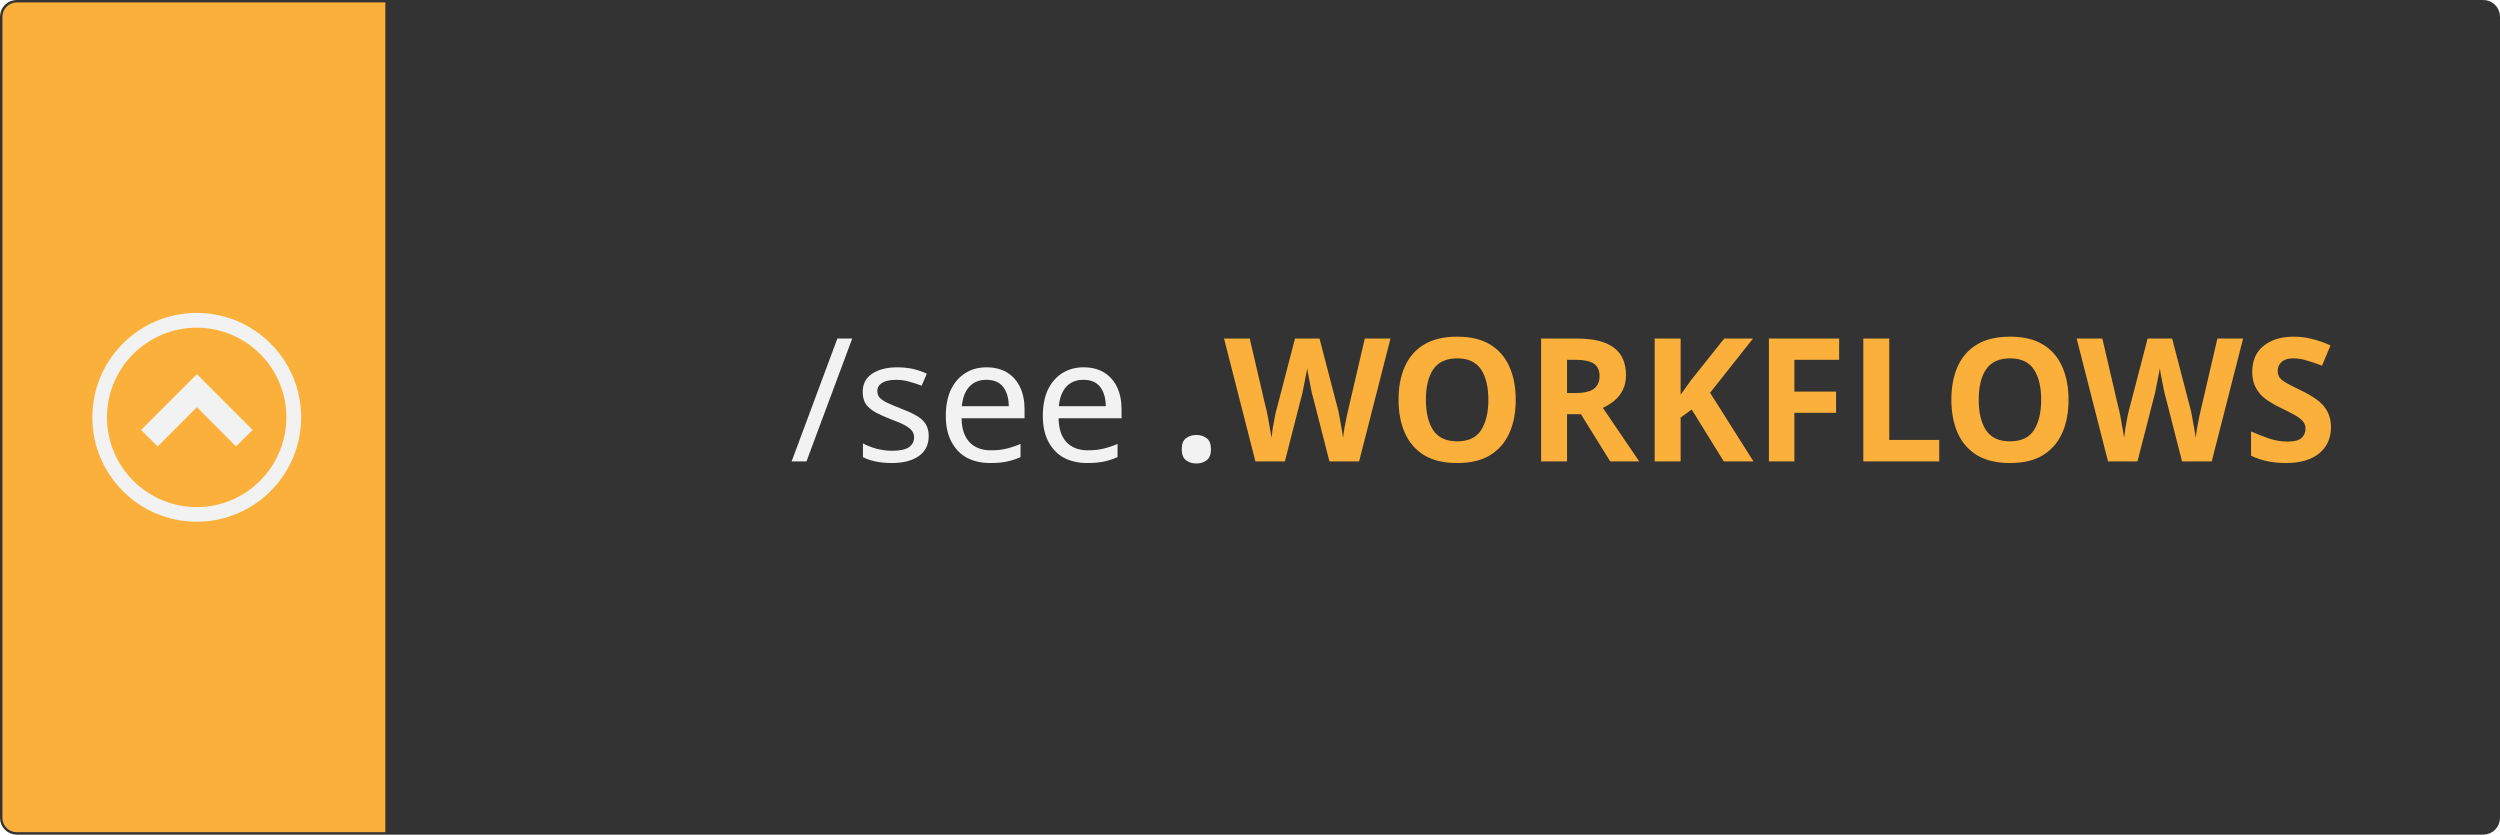
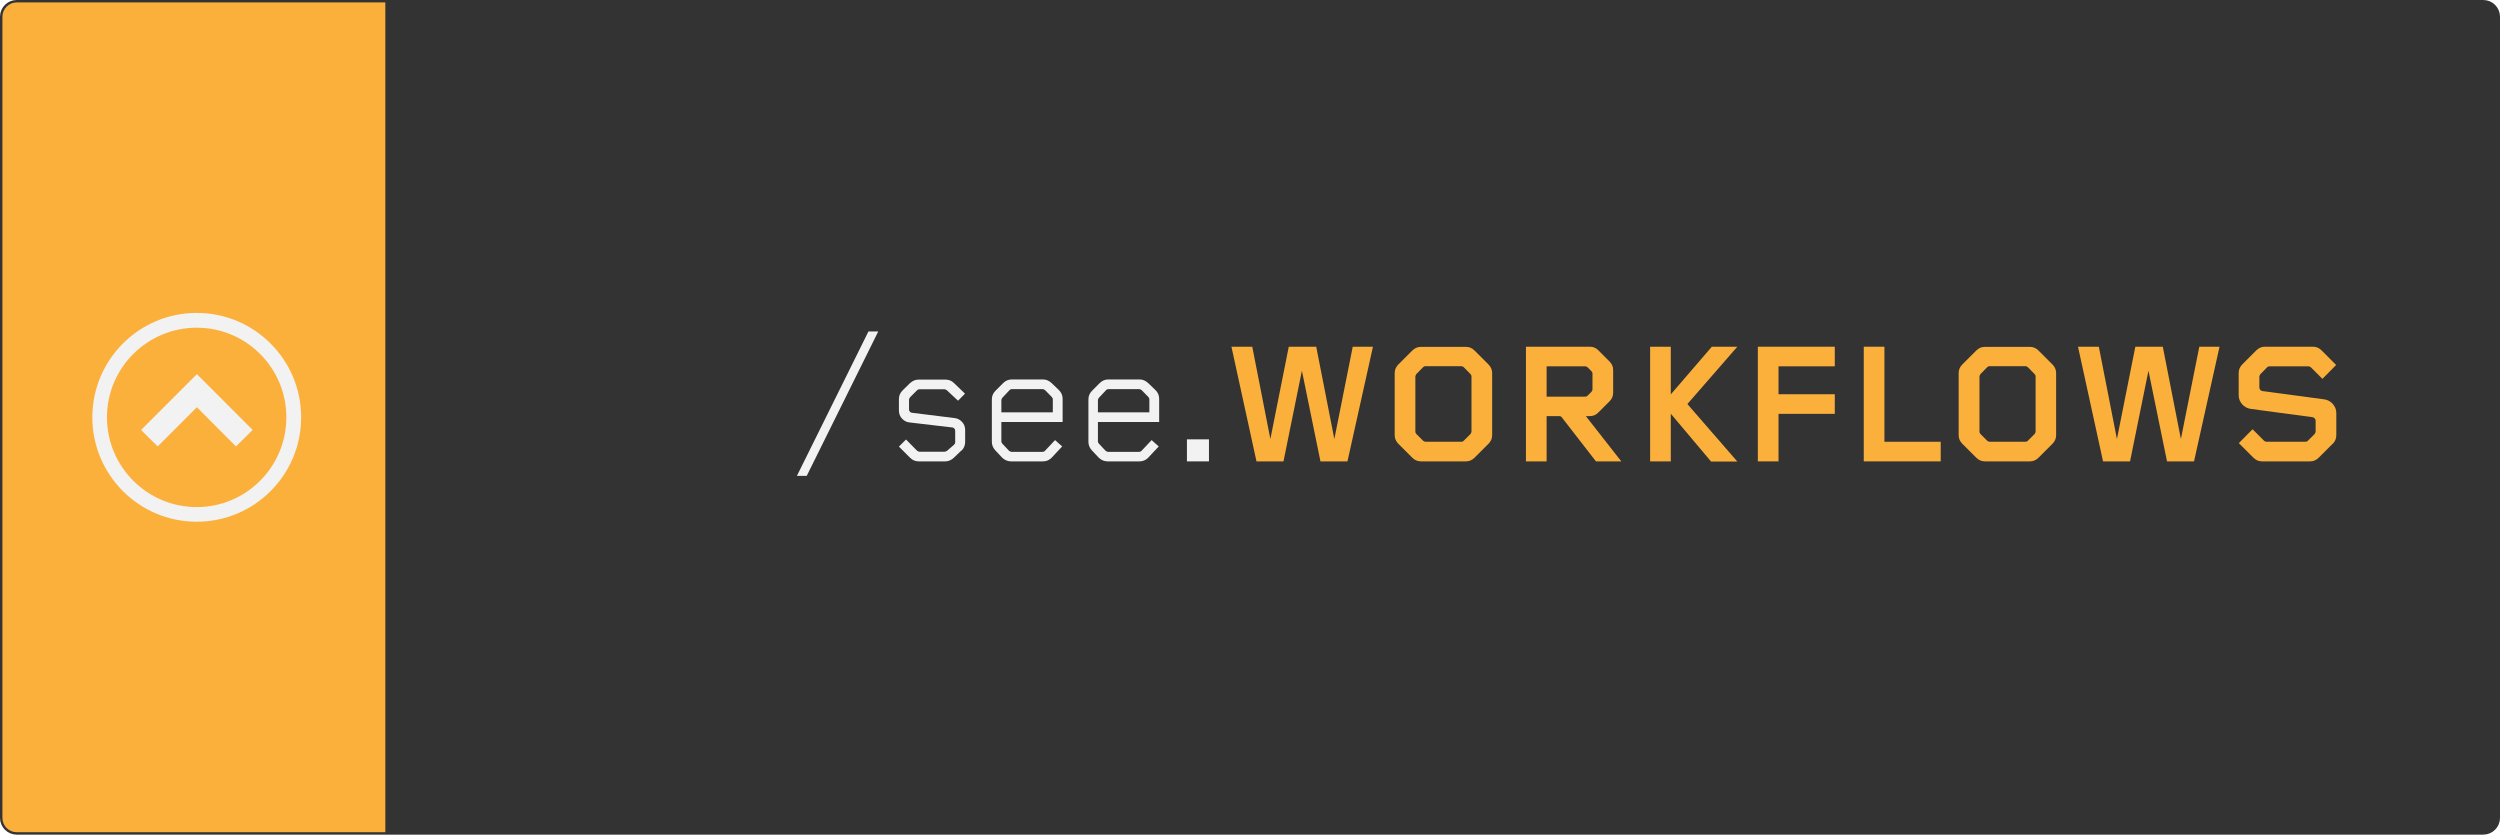
<svg xmlns="http://www.w3.org/2000/svg" id="Layer_2" data-name="Layer 2" viewBox="0 0 165.7 55.32">
  <defs>
    <style>
      .cls-1 {
-         font-family: Gridnik, Gridnik;
-       }
- 
-       .cls-1, .cls-2, .cls-3 {
-         fill: #f2f2f2;
-       }
- 
-       .cls-4, .cls-3 {
-         font-family: FoundryGridnik-Bold, FoundryGridnik;
-         font-weight: 700;
-       }
- 
-       .cls-4, .cls-5 {
-         fill: #fbb03b;
-       }
- 
-       .cls-6 {
-         font-size: 11.4px;
-       }
- 
-       .cls-7 {
        fill: #333;
        stroke: #333;
        stroke-miterlimit: 10;
        stroke-width: .32px;
      }
+ 
+       .cls-2 {
+         fill: #f2f2f2;
+       }
+ 
+       .cls-3 {
+         fill: #fbb03b;
+       }
    </style>
  </defs>
  <g id="Layer_1-2" data-name="Layer 1">
    <g>
-       <rect class="cls-7" x=".16" y=".16" width="165.38" height="55" rx=".95" ry=".95" />
-       <path class="cls-5" d="M1.11.16h24.43v55H1.11c-.52,0-.95-.42-.95-.95V1.11C.16.59.59.16,1.11.16Z" />
-       <text class="cls-6" transform="translate(52.36 30.58)">
-         <tspan class="cls-1" x="0" y="0">/see</tspan>
-         <tspan class="cls-3" x="25.31" y="0">.</tspan>
-         <tspan class="cls-4" x="28.77" y="0">WORKFLOWS</tspan>
-       </text>
+       <rect class="cls-1" x=".16" y=".16" width="165.38" height="55" rx=".95" ry=".95" />
+       <path class="cls-3" d="M1.11.16h24.43v55H1.11c-.52,0-.95-.42-.95-.95V1.11C.16.59.59.16,1.11.16Z" />
+       <g>
+         <path class="cls-2" d="M58.21,21.97l-4.74,9.57h-.65l4.74-9.57h.65Z" />
+         <path class="cls-2" d="M63.72,29.86l-.51.49c-.17.15-.35.23-.56.23h-1.76c-.22,0-.41-.08-.57-.24l-.74-.74.47-.47.73.74s.1.07.16.07h1.68s.09-.02.15-.06l.46-.4c.05-.05.08-.1.08-.17v-.76c0-.06-.02-.11-.06-.15s-.09-.07-.15-.07l-2.81-.33c-.21-.02-.37-.11-.51-.26-.13-.15-.2-.32-.2-.53v-.76c0-.22.08-.41.24-.57l.5-.49c.17-.15.35-.23.56-.23h1.79c.21,0,.4.07.55.22l.74.71-.46.47-.75-.7s-.09-.06-.16-.06h-1.65c-.06,0-.11.02-.16.07l-.46.46s-.07.1-.07.16v.65c0,.06.02.11.06.15.04.04.09.07.15.07l2.81.35c.2.02.36.11.5.26s.2.33.2.54v.78c0,.23-.08.42-.24.58Z" />
+         <path class="cls-2" d="M66.37,27.97v1.27c0,.07.02.12.06.16l.45.48s.1.07.17.07h2.04c.07,0,.13-.02.17-.07l.67-.71.47.42-.7.75c-.16.16-.35.24-.57.24h-2.11c-.23,0-.42-.08-.59-.24l-.47-.5c-.15-.17-.22-.35-.22-.56v-2.81c0-.22.08-.41.24-.57l.51-.51c.16-.16.35-.24.57-.24h2.08c.2,0,.38.08.55.23l.5.48c.16.16.24.35.24.57v1.54h-4.05ZM69.78,26.47c0-.06-.02-.11-.07-.16l-.44-.45s-.1-.07-.16-.07h-2.03c-.07,0-.13.02-.17.07l-.48.51s-.06.09-.06.16v.8h3.41v-.86Z" />
+         <path class="cls-2" d="M72.77,27.97v1.27c0,.07.02.12.06.16l.45.48s.1.07.17.07h2.04c.07,0,.13-.02.17-.07l.67-.71.47.42-.7.75c-.16.16-.35.24-.57.24h-2.11c-.23,0-.42-.08-.59-.24l-.47-.5c-.15-.17-.22-.35-.22-.56v-2.81c0-.22.08-.41.24-.57l.51-.51c.16-.16.35-.24.57-.24h2.08c.2,0,.38.08.55.23l.5.48c.16.16.24.35.24.57v1.54h-4.05ZM76.18,26.47c0-.06-.02-.11-.07-.16l-.44-.45s-.1-.07-.16-.07h-2.03c-.07,0-.13.02-.17.07l-.48.51s-.06.09-.06.16v.8h3.41v-.86Z" />
+         <path class="cls-2" d="M78.67,30.58v-1.46h1.46v1.46h-1.46Z" />
+         <path class="cls-3" d="M89.31,30.58h-1.79l-1.23-6.01-1.22,6.01h-1.79l-1.66-7.6h1.38l1.2,6.12,1.22-6.12h1.82l1.2,6.12,1.22-6.12h1.34l-1.69,7.6Z" />
+         <path class="cls-3" d="M98.66,29.41l-.93.93c-.16.16-.35.24-.57.24h-2.98c-.22,0-.41-.08-.57-.24l-.93-.93c-.16-.16-.24-.35-.24-.57v-4.11c0-.22.08-.41.24-.57l.93-.93c.16-.16.35-.24.57-.24h2.98c.22,0,.41.08.57.24l.93.93c.16.16.24.35.24.57v4.11c0,.22-.08.41-.24.57ZM97.53,24.95c0-.06-.02-.11-.07-.16l-.44-.45s-.09-.07-.16-.07h-2.38c-.07,0-.11.02-.16.07l-.44.45s-.07.1-.07.16v3.66c0,.06.02.11.07.16l.44.44s.09.07.16.07h2.38c.07,0,.11-.02.16-.07l.44-.44s.07-.1.07-.16v-3.66Z" />
+         <path class="cls-3" d="M105.78,30.58l-2.25-2.9c-.04-.07-.11-.1-.19-.1h-.83v3h-1.37v-7.6h4.24c.22,0,.4.08.55.23l.75.75c.16.16.24.34.24.57v1.5c0,.23-.08.41-.24.57l-.75.75c-.15.15-.33.23-.55.23h-.27l2.35,3h-1.67ZM105.55,24.76c0-.07-.02-.11-.07-.16l-.25-.25s-.09-.07-.16-.07h-2.56v2.01h2.56c.07,0,.11-.02.16-.07l.25-.25s.07-.09.07-.16v-1.05Z" />
+         <path class="cls-3" d="M113.4,30.58l-2.66-3.16v3.16h-1.37v-7.6h1.37v3.16l2.72-3.16h1.69l-3.31,3.8,3.31,3.81h-1.76Z" />
+         <path class="cls-3" d="M117.88,27.42v3.16h-1.37v-7.6h5.1v1.3h-3.73v1.85h3.73v1.3h-3.73Z" />
+         <path class="cls-3" d="M123.53,30.58v-7.6h1.37v6.3h3.73v1.3h-5.1Z" />
+         <path class="cls-3" d="M136.04,29.41l-.93.93c-.16.16-.35.24-.57.24h-2.98c-.22,0-.41-.08-.57-.24l-.93-.93c-.16-.16-.24-.35-.24-.57v-4.11c0-.22.08-.41.24-.57l.93-.93c.16-.16.35-.24.57-.24h2.98c.22,0,.41.08.57.24l.93.93c.16.16.24.35.24.57v4.11c0,.22-.08.41-.24.57ZM134.92,24.95c0-.06-.02-.11-.07-.16l-.44-.45s-.09-.07-.16-.07h-2.38c-.07,0-.11.02-.16.07l-.44.45s-.07.1-.07.16v3.66c0,.06.02.11.07.16l.44.44s.09.07.16.07h2.38c.07,0,.11-.02.16-.07l.44-.44s.07-.1.07-.16v-3.66Z" />
+         <path class="cls-3" d="M145.42,30.58h-1.79l-1.23-6.01-1.22,6.01h-1.79l-1.66-7.6h1.38l1.2,6.12,1.22-6.12h1.82l1.2,6.12,1.22-6.12h1.34l-1.69,7.6Z" />
+         <path class="cls-3" d="M154.61,29.41l-.93.93c-.16.16-.35.24-.57.24h-3.18c-.22,0-.41-.08-.57-.24l-.97-.97.91-.92.76.76s.09.07.16.07h2.59c.07,0,.11-.02.16-.07l.44-.44s.07-.1.07-.16v-.73c0-.11-.1-.22-.22-.23l-4.09-.55c-.44-.06-.79-.46-.79-.89v-1.49c0-.22.08-.41.24-.57l.93-.93c.16-.16.35-.24.57-.24h3.18c.22,0,.41.08.57.24l.97.97-.91.92-.76-.76s-.09-.07-.16-.07h-2.59c-.07,0-.11.02-.16.07l-.44.45s-.07.1-.07.16v.73c0,.11.09.22.21.23l4.1.55c.44.06.79.46.79.89v1.49c0,.22-.08.41-.24.57Z" />
+       </g>
      <g>
        <g id="BASE">
          <path class="cls-2" d="M6.12,27.66c0,3.82,3.1,6.92,6.92,6.92s6.92-3.1,6.92-6.92-3.1-6.92-6.92-6.92-6.92,3.1-6.92,6.92ZM18.98,27.66c0,3.28-2.66,5.95-5.94,5.95s-5.95-2.67-5.95-5.95,2.67-5.94,5.95-5.94,5.94,2.66,5.94,5.94Z" />
        </g>
        <path class="cls-2" d="M16.74,28.5l-1.1,1.09-2.59-2.6-2.6,2.6-1.1-1.09,3.7-3.7,3.7,3.7Z" />
      </g>
    </g>
  </g>
</svg>
